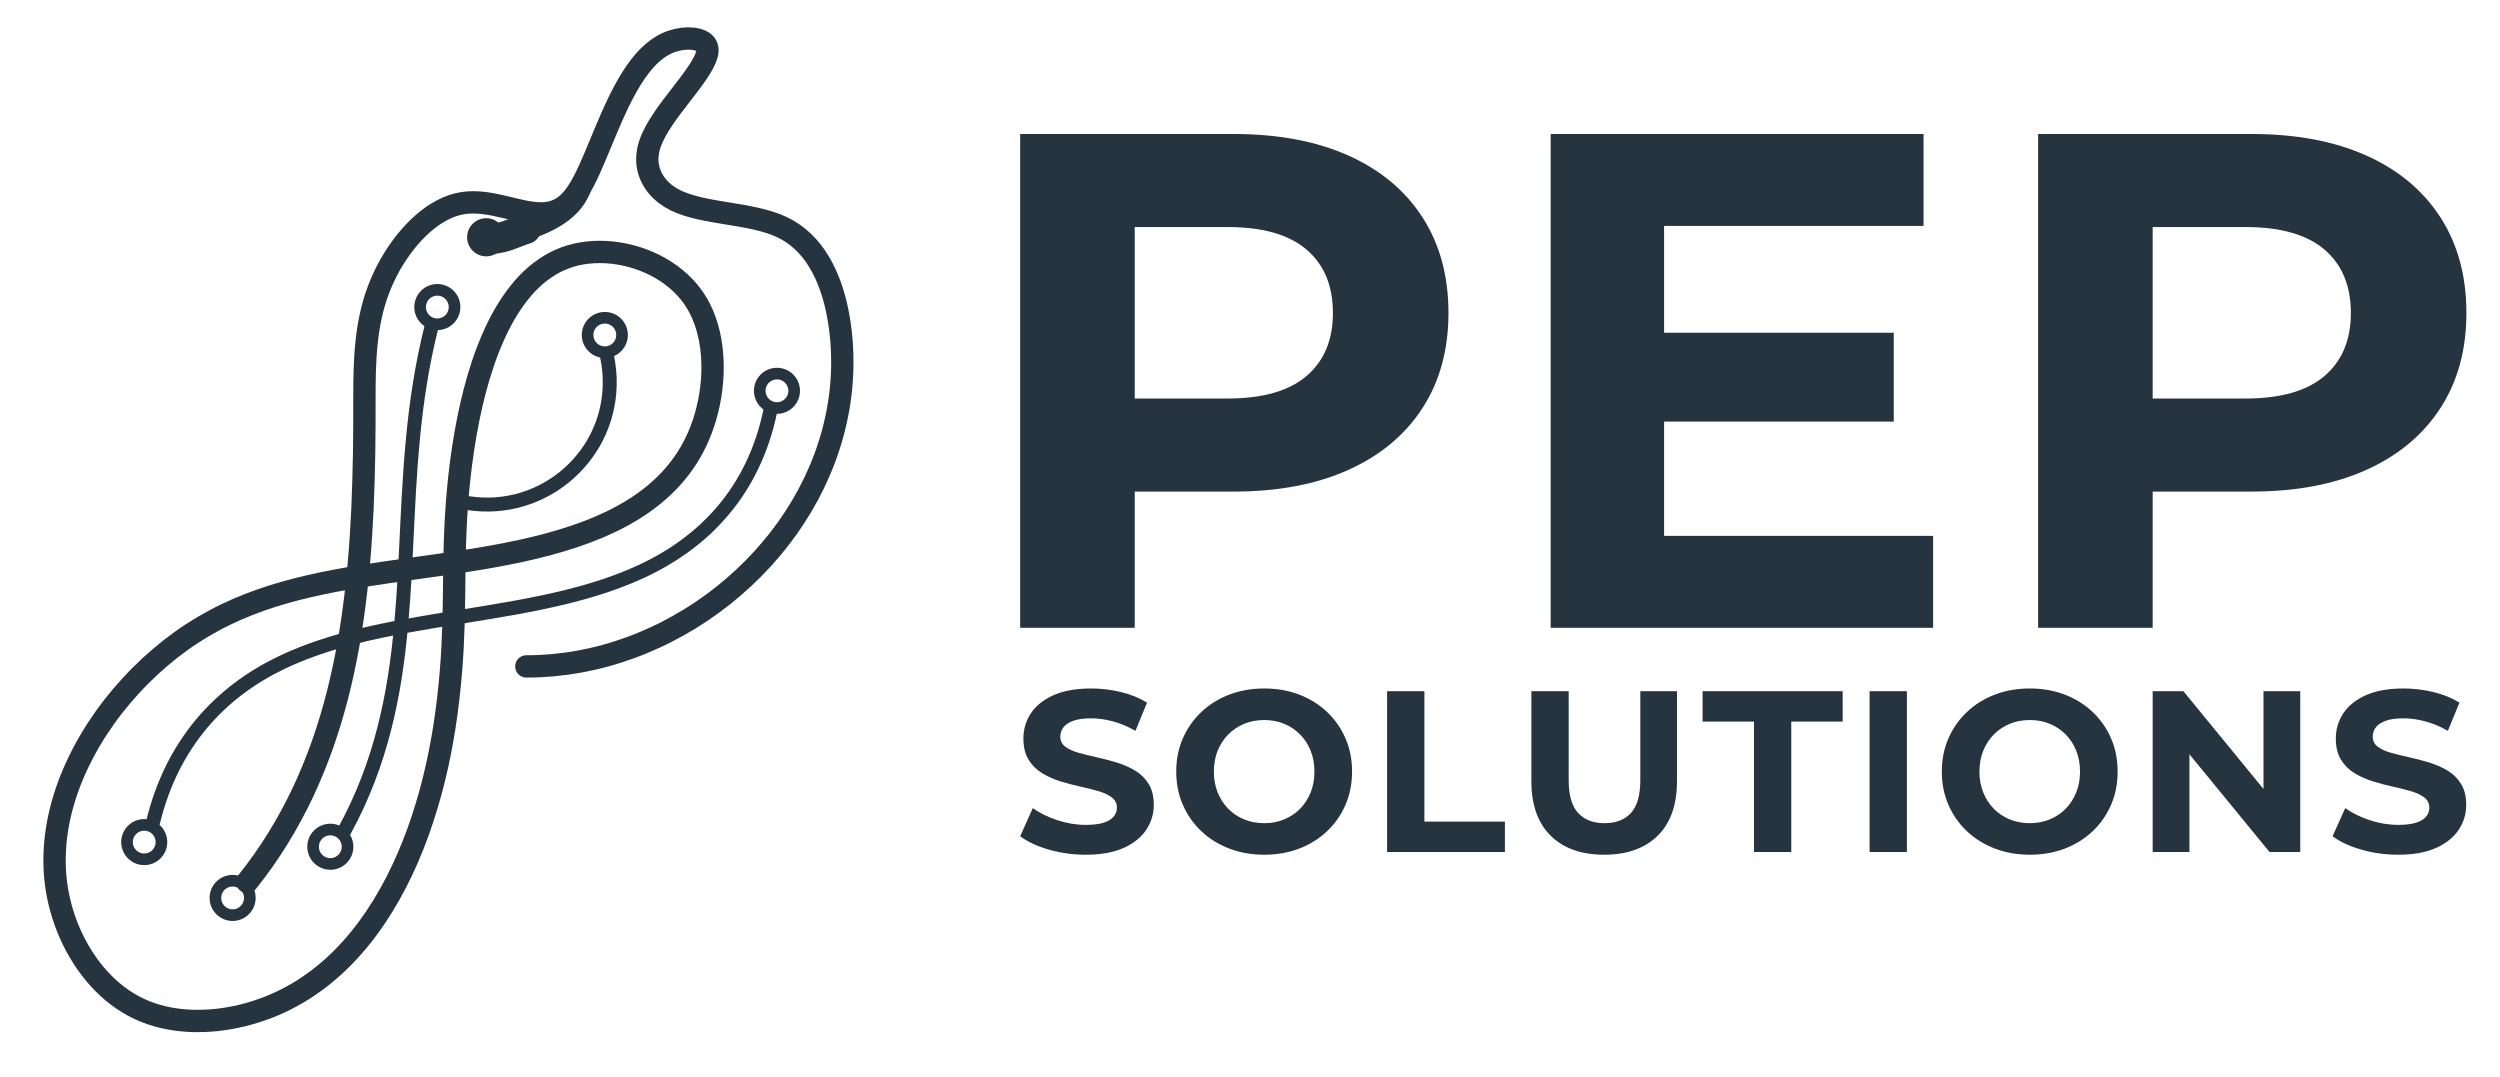
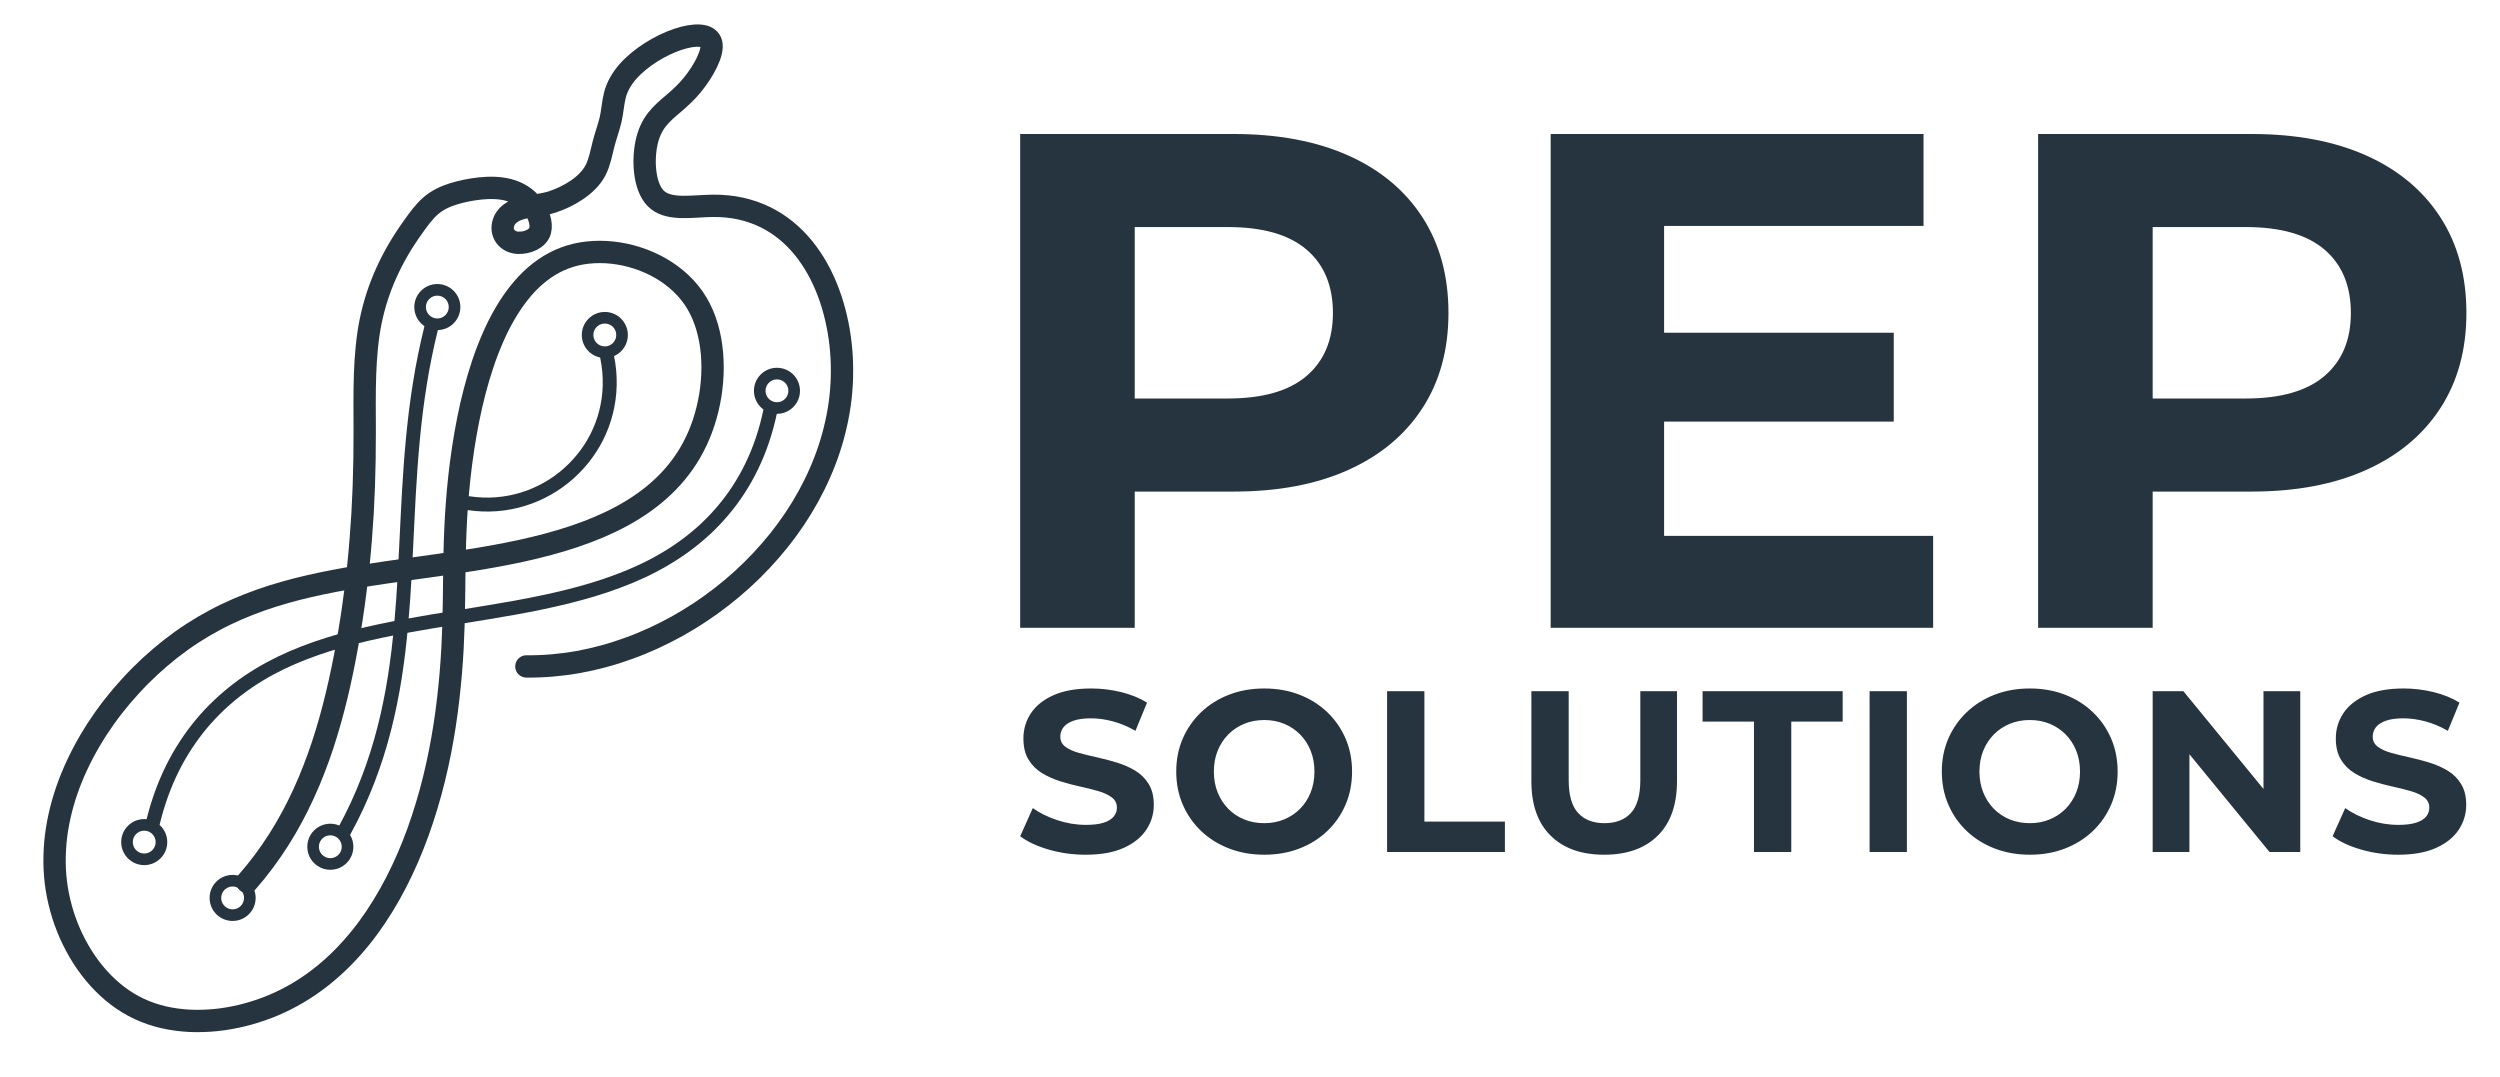
<svg xmlns="http://www.w3.org/2000/svg" viewBox="0 0 446 192" fill="none" stroke-linecap="round" stroke-linejoin="round">
  <g transform="translate(0 0) scale(0.83)">
    <g stroke="#26343F" stroke-width="4.8" data-spesse="1">
-       <path d="M124.6 40.6 C123.51 43.28 121.49 45.16 119.12 46.58 C116.75 48 114.02 48.96 111.5 49.8" />
-       <path d="M53.14 189.56 C54.35 188.04 55.51 186.5 56.62 184.93 C57.72 183.36 58.77 181.77 59.76 180.16 C60.76 178.55 61.7 176.92 62.59 175.27 C63.49 173.62 64.33 171.95 65.13 170.26 C65.92 168.57 66.67 166.86 67.37 165.14 C68.08 163.42 68.74 161.67 69.36 159.92 C69.97 158.16 70.55 156.39 71.09 154.6 C71.63 152.81 72.12 151 72.59 149.19 C73.05 147.37 73.47 145.54 73.87 143.69 C74.26 141.85 74.62 139.99 74.95 138.12 C75.28 136.25 75.57 134.37 75.84 132.48 C76.11 130.59 76.35 128.69 76.57 126.78 C76.79 124.87 76.98 122.95 77.14 121.02 C77.31 119.1 77.46 117.16 77.58 115.22 C77.71 113.27 77.82 111.32 77.91 109.37 C77.99 107.41 78.07 105.45 78.12 103.48 C78.18 101.51 78.22 99.54 78.26 97.57 C78.29 95.59 78.31 93.61 78.32 91.63 C78.33 89.65 78.33 87.67 78.33 85.68 C78.33 83.7 78.34 81.71 78.4 79.74 C78.47 77.77 78.57 75.8 78.77 73.85 C78.97 71.9 79.25 69.97 79.66 68.06 C80.07 66.15 80.6 64.26 81.3 62.4 C82 60.55 82.84 58.73 83.81 57 C84.78 55.28 85.87 53.64 87.06 52.13 C88.24 50.63 89.52 49.27 90.86 48.09 C92.2 46.91 93.6 45.92 95.04 45.17 C96.48 44.41 97.95 43.9 99.43 43.67 C100.9 43.43 102.39 43.46 103.86 43.62 C105.34 43.79 106.8 44.1 108.24 44.44 C109.68 44.78 111.09 45.14 112.45 45.42 C113.82 45.69 115.14 45.88 116.4 45.87 C117.66 45.86 118.86 45.63 119.97 45.12 C121.09 44.61 122.1 43.81 123.01 42.73 C123.93 41.66 124.75 40.33 125.54 38.8 C126.33 37.28 127.09 35.57 127.86 33.75 C128.63 31.92 129.42 29.98 130.25 28.02 C131.07 26.05 131.94 24.07 132.86 22.15 C133.79 20.24 134.77 18.39 135.84 16.7 C136.9 15.02 138.05 13.5 139.3 12.23 C140.56 10.96 141.91 9.95 143.4 9.28 C144.88 8.61 146.47 8.29 147.88 8.27 C149.29 8.26 150.52 8.56 151.27 9.14 C152.02 9.72 152.22 10.59 151.94 11.69 C151.65 12.79 150.93 14.11 149.94 15.58 C148.96 17.05 147.71 18.66 146.4 20.35 C145.1 22.03 143.73 23.79 142.54 25.56 C141.35 27.33 140.33 29.12 139.73 30.85 C139.13 32.59 138.99 34.28 139.28 35.85 C139.58 37.42 140.29 38.86 141.33 40.1 C142.36 41.33 143.71 42.34 145.28 43.1 C146.86 43.85 148.65 44.39 150.56 44.82 C152.47 45.25 154.5 45.58 156.54 45.91 C158.58 46.24 160.64 46.57 162.6 47.03 C164.57 47.48 166.46 48.05 168.15 48.86 C169.84 49.66 171.33 50.72 172.64 51.97 C173.95 53.22 175.08 54.66 176.04 56.26 C177 57.85 177.8 59.58 178.46 61.41 C179.12 63.23 179.63 65.15 180.02 67.1 C180.41 69.06 180.68 71.05 180.85 73.02 C181.01 75 181.07 76.96 181.04 78.91 C181 80.85 180.86 82.78 180.64 84.69 C180.41 86.59 180.08 88.48 179.67 90.34 C179.26 92.2 178.77 94.03 178.18 95.83 C177.6 97.64 176.94 99.41 176.19 101.15 C175.45 102.89 174.63 104.6 173.74 106.27 C172.84 107.94 171.87 109.57 170.84 111.16 C169.81 112.75 168.7 114.3 167.54 115.8 C166.37 117.3 165.14 118.75 163.86 120.16 C162.57 121.56 161.23 122.92 159.83 124.22 C158.44 125.52 156.99 126.77 155.49 127.96 C154 129.15 152.46 130.28 150.87 131.35 C149.29 132.42 147.66 133.42 145.99 134.36 C144.33 135.3 142.63 136.18 140.89 136.98 C139.16 137.78 137.39 138.52 135.6 139.17 C133.81 139.83 131.99 140.42 130.15 140.92 C128.31 141.43 126.44 141.85 124.56 142.2 C122.68 142.54 120.79 142.8 118.88 142.98 C116.97 143.15 115.05 143.24 113.13 143.24" />
+       <path d="M53.13 189.56 C54.41 188.1 55.61 186.61 56.75 185.08 C57.88 183.55 58.95 182 59.96 180.41 C60.96 178.82 61.91 177.21 62.79 175.57 C63.67 173.93 64.5 172.26 65.27 170.57 C66.05 168.88 66.77 167.17 67.44 165.44 C68.12 163.72 68.74 161.97 69.33 160.2 C69.91 158.44 70.45 156.66 70.96 154.86 C71.46 153.07 71.93 151.27 72.37 149.45 C72.81 147.64 73.21 145.81 73.59 143.98 C73.97 142.15 74.32 140.31 74.65 138.47 C74.98 136.63 75.28 134.79 75.57 132.94 C75.85 131.09 76.11 129.23 76.35 127.36 C76.59 125.5 76.81 123.62 77.01 121.74 C77.2 119.86 77.38 117.97 77.53 116.06 C77.68 114.16 77.81 112.25 77.93 110.32 C78.04 108.4 78.13 106.46 78.2 104.51 C78.27 102.56 78.32 100.59 78.35 98.61 C78.38 96.63 78.39 94.64 78.39 92.63 C78.38 90.62 78.37 88.6 78.37 86.58 C78.37 84.56 78.39 82.55 78.46 80.56 C78.53 78.58 78.64 76.61 78.84 74.69 C79.03 72.76 79.3 70.88 79.67 69.05 C80.05 67.22 80.52 65.44 81.08 63.7 C81.65 61.96 82.31 60.25 83.07 58.58 C83.83 56.9 84.68 55.25 85.63 53.62 C86.58 52 87.63 50.39 88.78 48.79 C89.92 47.18 91.14 45.49 92.54 44.27 C93.95 43.05 95.56 42.27 97.36 41.7 C99.16 41.14 101.17 40.72 103.26 40.5 C105.34 40.29 107.47 40.32 109.41 40.85 C111.36 41.38 113.14 42.45 114.45 44.15 C115.76 45.84 116.54 48 116.08 49.64 C115.61 51.28 113.38 52.32 111.23 52.18 C109.08 52.03 107.66 50.27 108.13 48.22 C108.6 46.17 110.41 45.14 112.5 44.66 C114.6 44.18 116.85 44 118.68 43.41 C120.51 42.81 122.31 41.96 123.98 40.83 C125.65 39.7 127.11 38.3 128 36.6 C128.88 34.89 129.23 32.91 129.7 31.05 C130.17 29.2 130.81 27.51 131.23 25.77 C131.64 24.03 131.72 22.21 132.17 20.43 C132.62 18.66 133.59 16.94 134.97 15.37 C136.35 13.81 138.1 12.4 139.97 11.22 C141.83 10.04 143.8 9.1 145.63 8.48 C147.47 7.86 149.16 7.56 150.45 7.67 C151.74 7.77 152.63 8.29 152.88 9.29 C153.12 10.3 152.73 11.78 151.95 13.4 C151.17 15.03 150.02 16.78 148.74 18.34 C147.46 19.89 146.08 21.13 144.77 22.25 C143.46 23.36 142.22 24.4 141.19 25.72 C140.17 27.04 139.37 28.68 138.93 30.84 C138.5 32.99 138.42 35.52 138.8 37.77 C139.18 40.03 140.02 41.99 141.41 43.06 C142.79 44.14 144.68 44.45 146.76 44.48 C148.83 44.51 151.09 44.26 153.23 44.24 C155.37 44.22 157.37 44.43 159.25 44.84 C161.12 45.26 162.87 45.88 164.49 46.67 C166.12 47.47 167.61 48.44 168.98 49.56 C170.35 50.68 171.6 51.95 172.73 53.34 C173.86 54.74 174.87 56.25 175.76 57.85 C176.65 59.46 177.42 61.15 178.08 62.92 C178.74 64.68 179.28 66.51 179.71 68.37 C180.15 70.24 180.47 72.14 180.68 74.06 C180.89 75.97 180.99 77.89 180.98 79.79 C180.98 81.7 180.87 83.59 180.66 85.46 C180.45 87.33 180.14 89.18 179.73 91.01 C179.33 92.84 178.83 94.64 178.25 96.42 C177.66 98.2 176.99 99.95 176.23 101.67 C175.48 103.39 174.64 105.07 173.73 106.73 C172.82 108.38 171.84 109.99 170.78 111.57 C169.72 113.14 168.6 114.67 167.41 116.16 C166.22 117.65 164.96 119.09 163.65 120.49 C162.34 121.88 160.98 123.23 159.56 124.52 C158.14 125.81 156.67 127.05 155.15 128.23 C153.63 129.41 152.07 130.54 150.47 131.6 C148.87 132.66 147.23 133.65 145.56 134.59 C143.88 135.52 142.18 136.38 140.44 137.18 C138.71 137.97 136.95 138.7 135.16 139.34 C133.38 139.99 131.58 140.57 129.76 141.06 C127.94 141.55 126.1 141.97 124.26 142.3 C122.42 142.63 120.56 142.87 118.71 143.03 C116.85 143.19 114.99 143.26 113.14 143.24" />
      <path d="M98.21 108.37 C98.35 106.49 98.52 104.54 98.74 102.55 C98.96 100.56 99.22 98.53 99.53 96.48 C99.84 94.43 100.2 92.36 100.61 90.3 C101.02 88.24 101.48 86.19 102.01 84.16 C102.54 82.14 103.12 80.15 103.77 78.22 C104.42 76.28 105.14 74.4 105.93 72.6 C106.71 70.8 107.57 69.08 108.51 67.47 C109.45 65.86 110.46 64.35 111.56 62.97 C112.65 61.59 113.83 60.34 115.1 59.24 C116.37 58.15 117.73 57.21 119.18 56.44 C120.63 55.68 122.18 55.1 123.82 54.71 C125.47 54.33 127.2 54.15 128.97 54.15 C130.74 54.16 132.54 54.35 134.32 54.73 C136.1 55.11 137.86 55.68 139.54 56.42 C141.22 57.16 142.82 58.07 144.28 59.16 C145.75 60.24 147.08 61.5 148.22 62.91 C149.37 64.33 150.31 65.91 151.04 67.63 C151.77 69.34 152.3 71.18 152.65 73.09 C153 75.01 153.16 76.99 153.16 78.99 C153.16 80.99 152.99 83.01 152.67 84.99 C152.35 86.97 151.87 88.91 151.27 90.77 C150.66 92.62 149.92 94.38 149.06 96.01 C148.21 97.65 147.23 99.17 146.14 100.59 C145.06 102.01 143.87 103.33 142.58 104.55 C141.3 105.77 139.92 106.9 138.46 107.94 C137 108.99 135.46 109.94 133.85 110.83 C132.24 111.71 130.56 112.52 128.83 113.26 C127.09 114 125.3 114.67 123.47 115.29 C121.64 115.91 119.76 116.47 117.86 116.98 C115.95 117.5 114.02 117.96 112.06 118.39 C110.11 118.81 108.14 119.2 106.16 119.56 C104.19 119.92 102.21 120.25 100.24 120.55 C98.26 120.86 96.3 121.15 94.36 121.43 C92.41 121.71 90.48 121.98 88.57 122.24 C86.65 122.51 84.76 122.77 82.88 123.05 C80.99 123.32 79.13 123.6 77.29 123.9 C75.44 124.2 73.61 124.52 71.8 124.87 C69.99 125.21 68.2 125.59 66.43 126 C64.65 126.41 62.9 126.85 61.17 127.35 C59.43 127.84 57.72 128.38 56.02 128.98 C54.33 129.58 52.65 130.23 51 130.95 C49.35 131.67 47.71 132.45 46.1 133.32 C44.49 134.18 42.9 135.11 41.33 136.13 C39.76 137.15 38.22 138.26 36.7 139.44 C35.19 140.63 33.71 141.89 32.27 143.21 C30.84 144.54 29.44 145.94 28.11 147.4 C26.77 148.85 25.48 150.37 24.26 151.94 C23.04 153.51 21.89 155.13 20.81 156.8 C19.74 158.46 18.74 160.17 17.82 161.92 C16.91 163.66 16.08 165.44 15.35 167.24 C14.62 169.05 13.99 170.88 13.47 172.73 C12.95 174.58 12.54 176.45 12.24 178.33 C11.95 180.21 11.78 182.1 11.74 183.99 C11.69 185.88 11.78 187.77 12.01 189.66 C12.24 191.55 12.62 193.43 13.13 195.28 C13.64 197.13 14.29 198.95 15.07 200.71 C15.85 202.47 16.76 204.17 17.78 205.77 C18.81 207.38 19.95 208.89 21.21 210.28 C22.46 211.66 23.82 212.93 25.28 214.04 C26.75 215.15 28.31 216.1 29.96 216.87 C31.61 217.64 33.36 218.23 35.16 218.65 C36.96 219.06 38.82 219.31 40.7 219.41 C42.59 219.5 44.51 219.44 46.42 219.25 C48.33 219.05 50.23 218.72 52.11 218.26 C53.98 217.8 55.82 217.22 57.59 216.54 C59.36 215.85 61.06 215.06 62.69 214.17 C64.33 213.28 65.89 212.29 67.39 211.21 C68.89 210.14 70.32 208.97 71.69 207.73 C73.06 206.49 74.37 205.16 75.61 203.77 C76.85 202.38 78.04 200.92 79.16 199.39 C80.28 197.87 81.34 196.29 82.34 194.65 C83.34 193.02 84.29 191.33 85.18 189.6 C86.07 187.88 86.9 186.1 87.68 184.3 C88.46 182.5 89.19 180.66 89.86 178.8 C90.53 176.94 91.15 175.05 91.72 173.15 C92.3 171.25 92.82 169.34 93.29 167.41 C93.76 165.49 94.19 163.57 94.57 161.64 C94.95 159.72 95.28 157.8 95.58 155.89 C95.87 153.98 96.12 152.09 96.34 150.21 C96.56 148.33 96.74 146.47 96.9 144.63 C97.05 142.8 97.17 140.99 97.27 139.22 C97.36 137.44 97.43 135.71 97.48 134.01 C97.53 132.3 97.56 130.63 97.58 128.98 C97.61 127.32 97.62 125.67 97.64 124.01 C97.66 122.36 97.68 120.69 97.72 119 C97.76 117.31 97.81 115.59 97.89 113.83 C97.96 112.06 98.07 110.25 98.21 108.37 Z" />
    </g>
-     <g stroke="#26343F" stroke-width="6.5" data-linguetta="1">
-       <path d="M113 49.2 C111.64 49.61 110.25 50.25 108.84 50.72 C107.42 51.18 105.98 51.48 104.5 51.2" />
-     </g>
-     <circle cx="104.5" cy="51.0" r="4.1" fill="#26343F" data-bulbo="1" />
    <g stroke="#26343F" stroke-width="3.0" data-piste="1">
      <path d="M92.69 70.46 C92.19 72.48 91.73 74.49 91.33 76.49 C90.92 78.49 90.56 80.48 90.25 82.46 C89.93 84.44 89.65 86.42 89.4 88.39 C89.16 90.36 88.95 92.31 88.76 94.27 C88.57 96.22 88.41 98.17 88.27 100.1 C88.13 102.04 88 103.97 87.89 105.9 C87.78 107.82 87.68 109.74 87.59 111.65 C87.49 113.57 87.4 115.47 87.31 117.37 C87.21 119.27 87.12 121.17 87.02 123.06 C86.91 124.94 86.8 126.83 86.67 128.71 C86.54 130.59 86.39 132.46 86.22 134.33 C86.05 136.2 85.86 138.06 85.64 139.92 C85.41 141.78 85.16 143.64 84.87 145.49 C84.58 147.34 84.25 149.19 83.87 151.04 C83.5 152.88 83.08 154.72 82.61 156.56 C82.14 158.4 81.62 160.24 81.04 162.07 C80.46 163.9 79.83 165.73 79.12 167.56 C78.42 169.39 77.65 171.21 76.81 173.04 C75.97 174.86 75.05 176.68 74.06 178.5" />
      <path d="M165.55 88.39 C165.1 90.55 164.54 92.61 163.88 94.57 C163.22 96.53 162.46 98.4 161.6 100.17 C160.75 101.94 159.8 103.62 158.77 105.21 C157.74 106.8 156.62 108.3 155.43 109.71 C154.24 111.13 152.97 112.45 151.64 113.7 C150.3 114.94 148.9 116.1 147.43 117.18 C145.97 118.26 144.45 119.27 142.87 120.19 C141.3 121.12 139.68 121.97 138.01 122.75 C136.34 123.53 134.62 124.25 132.87 124.9 C131.12 125.56 129.34 126.16 127.52 126.71 C125.7 127.26 123.86 127.77 121.99 128.23 C120.12 128.7 118.22 129.12 116.31 129.52 C114.41 129.92 112.48 130.29 110.55 130.64 C108.61 130.99 106.67 131.32 104.73 131.64 C102.78 131.96 100.83 132.27 98.89 132.59 C96.94 132.9 95 133.21 93.07 133.53 C91.13 133.85 89.2 134.19 87.29 134.54 C85.38 134.89 83.48 135.26 81.6 135.66 C79.73 136.06 77.87 136.49 76.03 136.96 C74.2 137.43 72.39 137.93 70.62 138.49 C68.84 139.05 67.1 139.65 65.39 140.31 C63.68 140.97 62.01 141.69 60.38 142.48 C58.75 143.27 57.17 144.12 55.63 145.06 C54.09 145.99 52.6 147 51.17 148.09 C49.74 149.18 48.36 150.35 47.04 151.6 C45.73 152.85 44.48 154.18 43.29 155.59 C42.11 157.01 41 158.51 39.96 160.1 C38.92 161.68 37.96 163.36 37.08 165.12 C36.21 166.88 35.41 168.73 34.71 170.68 C34.01 172.62 33.4 174.65 32.88 176.78" />
      <path d="M130.48 76.62 C130.92 78.73 131.1 80.79 131.05 82.81 C131.01 84.82 130.73 86.77 130.25 88.65 C129.78 90.52 129.09 92.31 128.24 94 C127.38 95.69 126.34 97.27 125.15 98.72 C123.96 100.17 122.62 101.5 121.16 102.67 C119.69 103.84 118.1 104.86 116.4 105.7 C114.71 106.55 112.91 107.21 111.04 107.68 C109.17 108.14 107.23 108.41 105.23 108.45 C103.24 108.49 101.19 108.3 99.12 107.87" />
    </g>
    <g stroke="#26343F" stroke-width="2.5" data-nodi="1">
      <circle cx="94" cy="66" r="3.7" />
      <circle cx="130" cy="72" r="3.7" />
      <circle cx="167" cy="84" r="3.7" />
      <circle cx="31" cy="181" r="3.7" />
      <circle cx="50" cy="193" r="3.7" />
      <circle cx="71" cy="182" r="3.7" />
    </g>
  </g>
  <g fill="#26343F">
    <path transform="translate(171.56 112.00) scale(0.12585)" d="M82.946 0.0V-700.0H385.552Q479.932 -700.0 548.113 -669.509Q616.294 -639.017 653.183 -581.931Q690.071 -524.844 690.071 -446.258Q690.071 -368.275 653.183 -311.387Q616.294 -254.499 548.113 -223.809Q479.932 -193.119 385.552 -193.119H172.915L245.331 -265.759V0.0ZM245.331 -248.207 172.915 -325.037H377.19Q451.533 -325.037 488.911 -356.993Q526.289 -388.949 526.289 -446.258Q526.289 -504.17 488.911 -536.126Q451.533 -568.082 377.19 -568.082H172.915L245.331 -644.912ZM834.946 0.0V-700.0H1363.518V-569.669H995.745V-130.331H1377.122V0.0ZM983.969 -292.326V-418.277H1321.312V-292.326ZM1525.946 0.0V-700.0H1828.552Q1922.932 -700.0 1991.113 -669.509Q2059.294 -639.017 2096.183 -581.931Q2133.071 -524.844 2133.071 -446.258Q2133.071 -368.275 2096.183 -311.387Q2059.294 -254.499 1991.113 -223.809Q1922.932 -193.119 1828.552 -193.119H1615.915L1688.331 -265.759V0.0ZM1688.331 -248.207 1615.915 -325.037H1820.19Q1894.533 -325.037 1931.911 -356.993Q1969.289 -388.949 1969.289 -446.258Q1969.289 -504.17 1931.911 -536.126Q1894.533 -568.082 1820.19 -568.082H1615.915L1688.331 -644.912Z" />
    <path transform="translate(180.85 152.00) scale(0.04099)" d="M313.173 11.776Q229.397 11.776 152.224 -10.637Q75.051 -33.051 28.085 -68.671L82.966 -191.192Q127.535 -159.175 189.337 -138.658Q251.139 -118.141 313.966 -118.141Q362.448 -118.141 391.904 -127.77Q421.36 -137.399 435.187 -154.347Q449.014 -171.294 449.014 -192.949Q449.014 -221.0 426.808 -237.732Q404.601 -254.465 368.592 -264.982Q332.584 -275.499 289.17 -284.904Q245.757 -294.309 202.145 -308.007Q158.533 -321.706 122.524 -343.8Q86.516 -365.895 64.309 -402.188Q42.102 -438.482 42.102 -494.482Q42.102 -554.051 74.378 -603.327Q106.654 -652.603 172.215 -682.19Q237.776 -711.776 337.329 -711.776Q402.898 -711.776 467.071 -696.173Q531.243 -680.569 580.209 -650.173L529.725 -527.445Q481.346 -555.255 431.94 -568.557Q382.535 -581.859 335.932 -581.859Q288.657 -581.859 259.003 -571.031Q229.348 -560.204 216.021 -542.36Q202.694 -524.516 202.694 -502.258Q202.694 -474.603 224.9 -458.069Q247.107 -441.535 283.116 -431.518Q319.124 -421.501 362.736 -411.993Q406.348 -402.484 449.762 -389.088Q493.175 -375.691 529.184 -353.898Q565.192 -332.105 587.399 -296.01Q609.606 -259.915 609.606 -204.915Q609.606 -146.346 577.028 -97.069Q544.45 -47.793 478.786 -18.009Q413.122 11.776 313.173 11.776ZM1090.519 11.776Q1007.866 11.776 937.648 -15.224Q867.431 -42.224 815.939 -91.12Q764.448 -140.017 735.853 -205.953Q707.258 -271.888 707.258 -350.187Q707.258 -428.486 735.854 -494.149Q764.45 -559.813 816.017 -608.882Q867.584 -657.95 937.565 -684.863Q1007.546 -711.776 1090.19 -711.776Q1173.173 -711.776 1242.811 -684.971Q1312.449 -658.165 1363.887 -609.291Q1415.326 -560.416 1443.922 -494.544Q1472.518 -428.673 1472.518 -350.127Q1472.518 -271.581 1443.923 -205.497Q1415.329 -139.414 1363.889 -90.624Q1312.449 -41.835 1242.811 -15.029Q1173.173 11.776 1090.519 11.776ZM1090.172 -125.521Q1137.068 -125.521 1176.776 -141.835Q1216.483 -158.148 1246.085 -188.101Q1275.686 -218.054 1292.211 -259.183Q1308.737 -300.313 1308.737 -350.182Q1308.737 -400.051 1292.279 -440.947Q1275.821 -481.843 1246.191 -511.829Q1216.561 -541.815 1176.832 -558.147Q1137.104 -574.479 1090.208 -574.479Q1043.312 -574.479 1003.425 -558.127Q963.538 -541.776 933.804 -511.754Q904.07 -481.732 887.555 -440.789Q871.039 -399.846 871.039 -350.199Q871.039 -300.552 887.527 -259.423Q904.014 -218.293 933.698 -188.131Q963.382 -157.969 1003.329 -141.745Q1043.276 -125.521 1090.172 -125.521ZM1624.946 0.0V-700.0H1787.331V-132.314H2137.725V0.0ZM2569.81 11.776Q2420.878 11.776 2336.912 -71.0Q2252.946 -153.776 2252.946 -308.363V-700.0H2415.331V-313.552Q2415.331 -214.243 2456.399 -169.882Q2497.467 -125.521 2571.207 -125.521Q2645.343 -125.521 2686.213 -169.882Q2727.082 -214.243 2727.082 -313.552V-700.0H2886.674V-308.363Q2886.674 -153.776 2802.708 -71.0Q2718.742 11.776 2569.81 11.776ZM3221.706 0.0V-567.686H2998.0V-700H3607.796V-567.686H3384.09V0.0ZM3724.946 0.0V-700.0H3887.331V0.0ZM4422.519 11.776Q4339.866 11.776 4269.648 -15.224Q4199.431 -42.224 4147.939 -91.12Q4096.448 -140.017 4067.853 -205.953Q4039.258 -271.888 4039.258 -350.187Q4039.258 -428.486 4067.854 -494.149Q4096.45 -559.813 4148.017 -608.882Q4199.584 -657.95 4269.565 -684.863Q4339.546 -711.776 4422.19 -711.776Q4505.173 -711.776 4574.811 -684.971Q4644.449 -658.165 4695.887 -609.291Q4747.326 -560.416 4775.922 -494.544Q4804.518 -428.673 4804.518 -350.127Q4804.518 -271.581 4775.923 -205.497Q4747.329 -139.414 4695.889 -90.624Q4644.449 -41.835 4574.811 -15.029Q4505.173 11.776 4422.519 11.776ZM4422.172 -125.521Q4469.068 -125.521 4508.776 -141.835Q4548.483 -158.148 4578.085 -188.101Q4607.686 -218.054 4624.211 -259.183Q4640.737 -300.313 4640.737 -350.182Q4640.737 -400.051 4624.279 -440.947Q4607.821 -481.843 4578.191 -511.829Q4548.561 -541.815 4508.832 -558.147Q4469.104 -574.479 4422.208 -574.479Q4375.312 -574.479 4335.425 -558.127Q4295.538 -541.776 4265.804 -511.754Q4236.07 -481.732 4219.555 -440.789Q4203.039 -399.846 4203.039 -350.199Q4203.039 -300.552 4219.527 -259.423Q4236.014 -218.293 4265.698 -188.131Q4295.382 -157.969 4335.329 -141.745Q4375.276 -125.521 4422.172 -125.521ZM4956.946 0.0V-700.0H5090.606L5503.929 -195.558H5439.272V-700.0H5599.277V0.0H5465.618L5052.294 -504.442H5116.952V0.0ZM6025.173 11.776Q5941.397 11.776 5864.224 -10.637Q5787.051 -33.051 5740.085 -68.671L5794.966 -191.192Q5839.535 -159.175 5901.337 -138.658Q5963.139 -118.141 6025.966 -118.141Q6074.448 -118.141 6103.904 -127.77Q6133.36 -137.399 6147.187 -154.347Q6161.014 -171.294 6161.014 -192.949Q6161.014 -221.0 6138.808 -237.732Q6116.601 -254.465 6080.592 -264.982Q6044.584 -275.499 6001.17 -284.904Q5957.757 -294.309 5914.145 -308.007Q5870.533 -321.706 5834.524 -343.8Q5798.516 -365.895 5776.309 -402.188Q5754.102 -438.482 5754.102 -494.482Q5754.102 -554.051 5786.378 -603.327Q5818.654 -652.603 5884.215 -682.19Q5949.776 -711.776 6049.329 -711.776Q6114.898 -711.776 6179.071 -696.173Q6243.243 -680.569 6292.209 -650.173L6241.725 -527.445Q6193.346 -555.255 6143.94 -568.557Q6094.535 -581.859 6047.932 -581.859Q6000.657 -581.859 5971.003 -571.031Q5941.348 -560.204 5928.021 -542.36Q5914.694 -524.516 5914.694 -502.258Q5914.694 -474.603 5936.9 -458.069Q5959.107 -441.535 5995.116 -431.518Q6031.124 -421.501 6074.736 -411.993Q6118.348 -402.484 6161.762 -389.088Q6205.175 -375.691 6241.184 -353.898Q6277.192 -332.105 6299.399 -296.01Q6321.606 -259.915 6321.606 -204.915Q6321.606 -146.346 6289.028 -97.069Q6256.45 -47.793 6190.786 -18.009Q6125.122 11.776 6025.173 11.776Z" />
  </g>
</svg>
